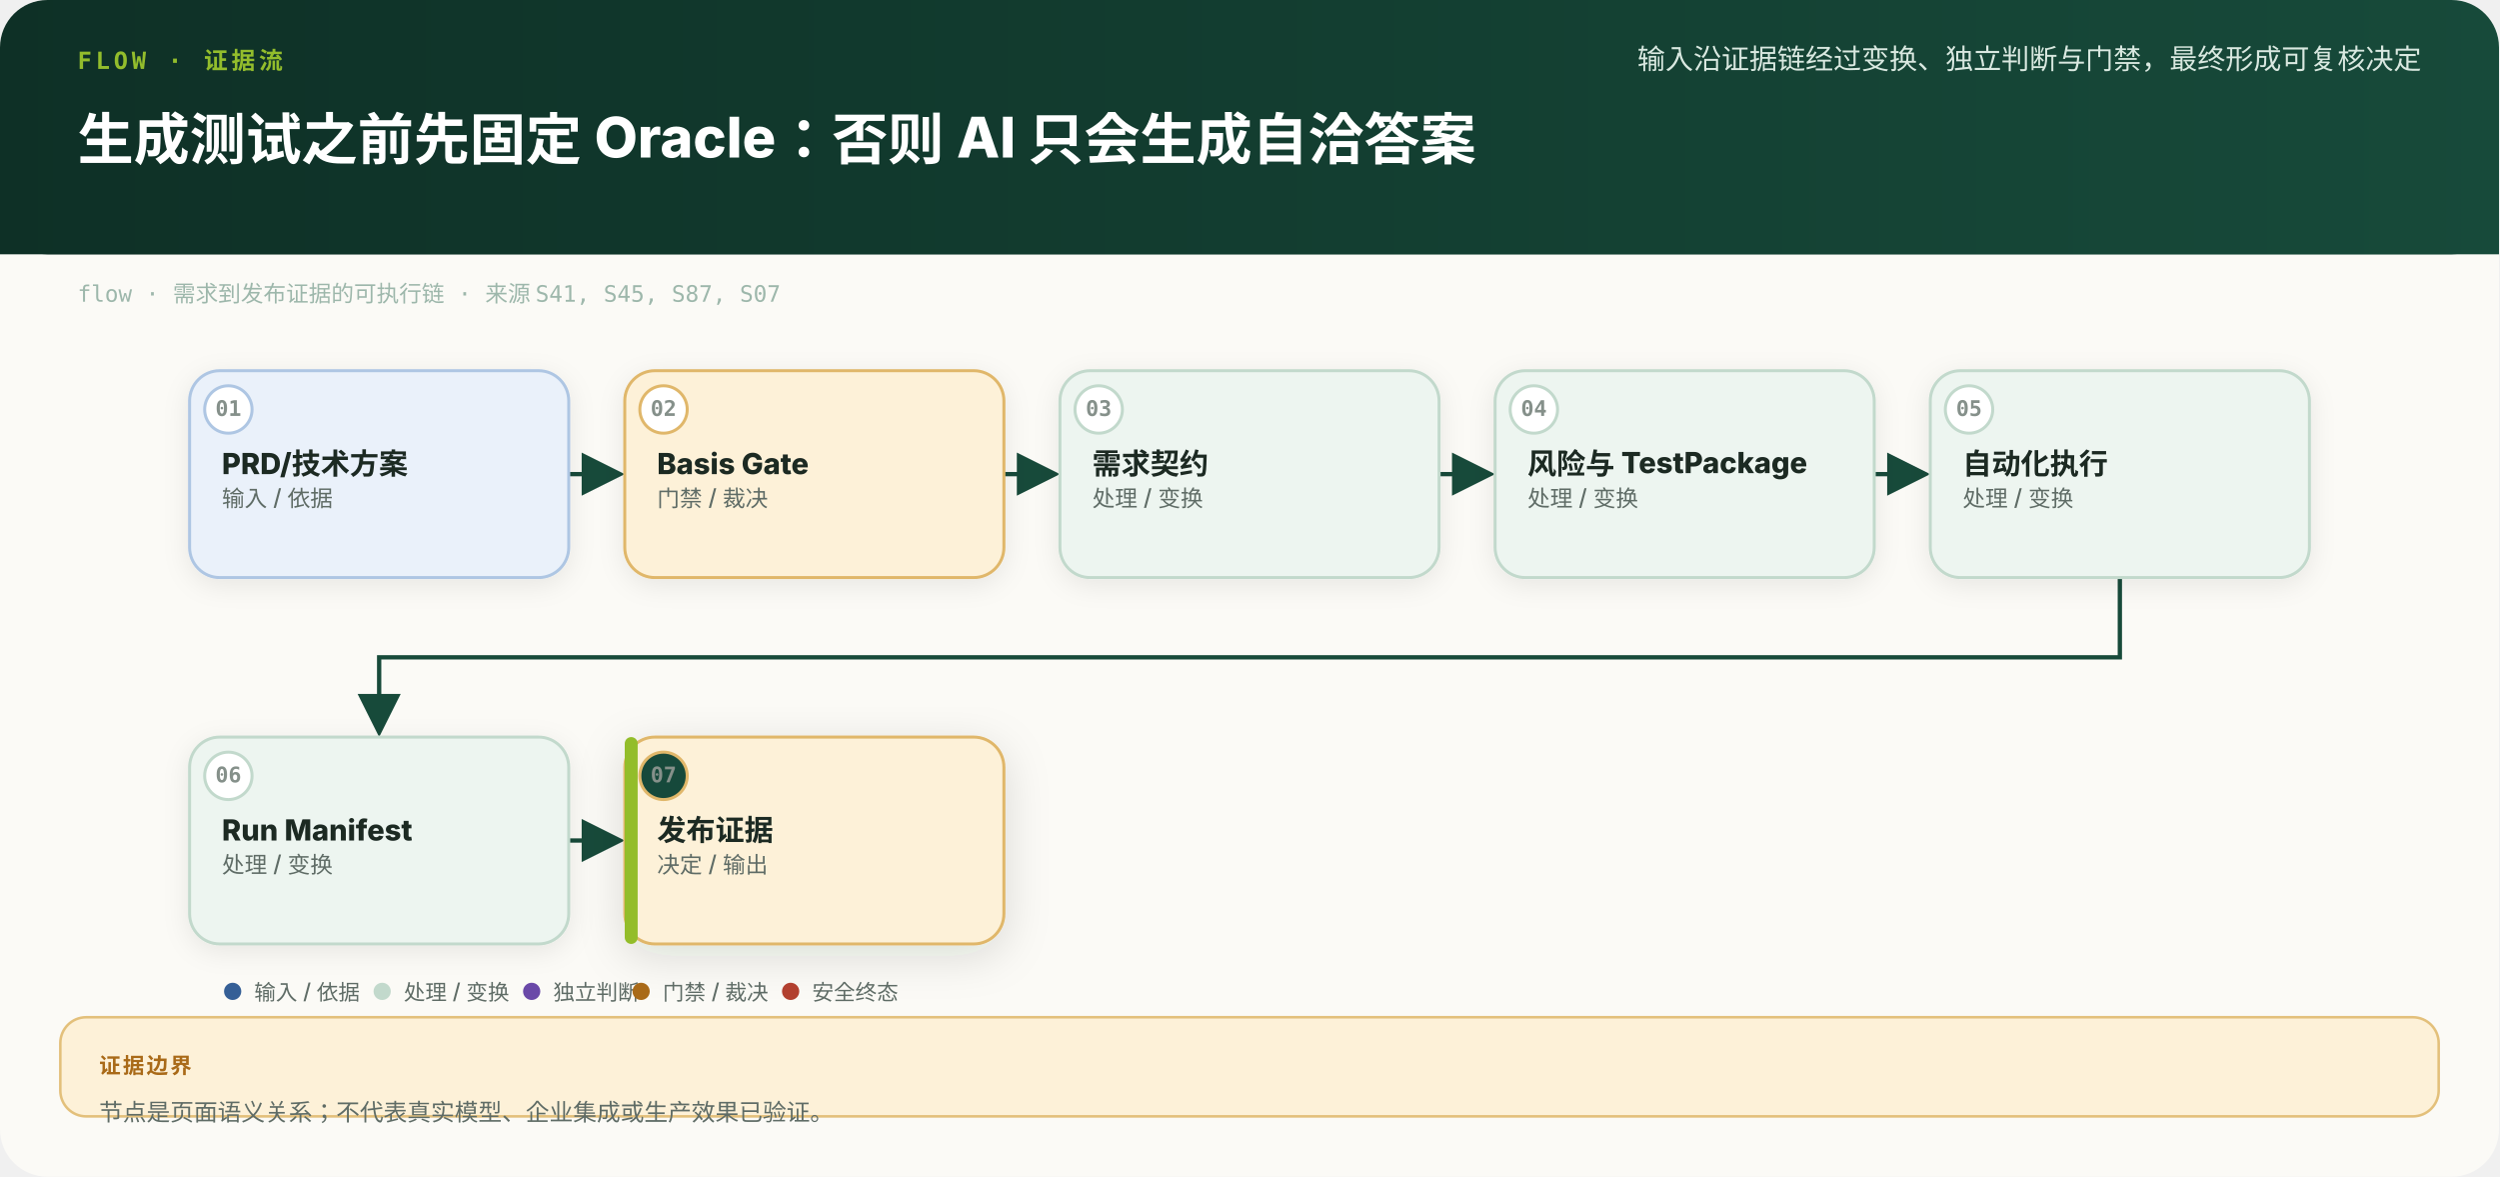
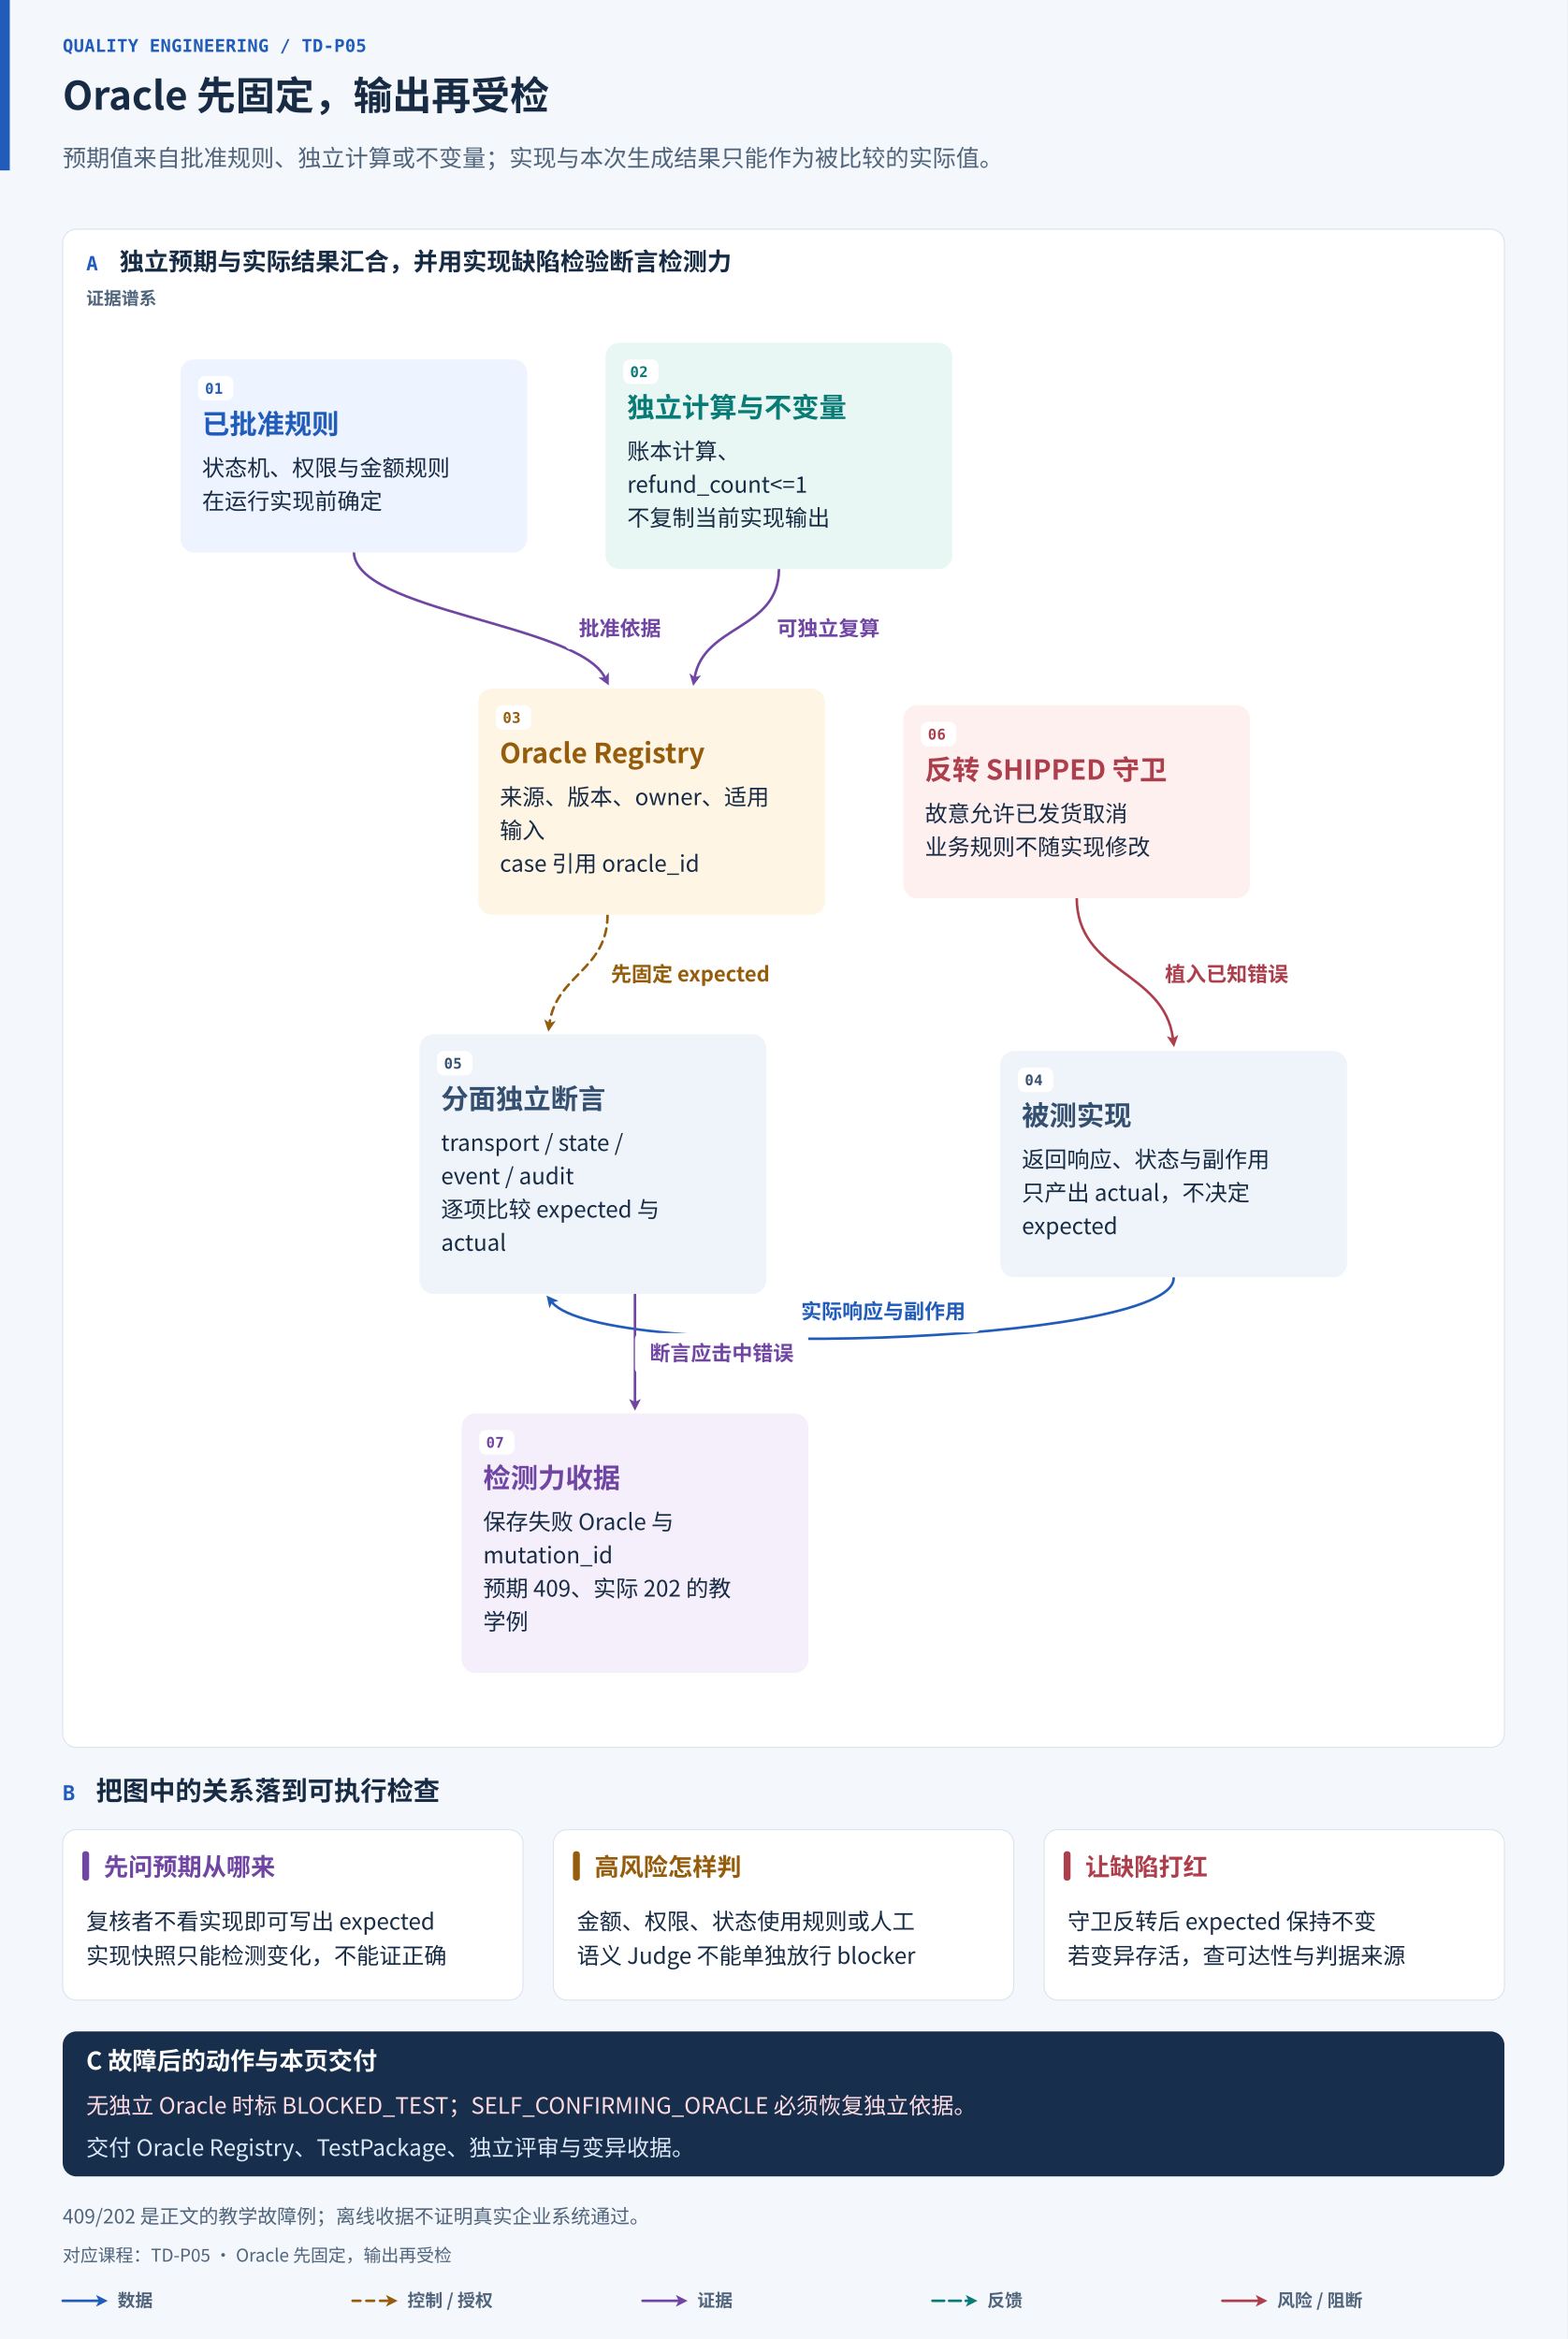
- <svg xmlns="http://www.w3.org/2000/svg" role="img" aria-labelledby="title desc" viewBox="0 0 1160 546" width="1160" height="546">
-   <linearGradient id="ds-header-grad" x1="0" y1="0" x2="1" y2="0">
-     <stop offset="0" stop-color="#0e3026" />
-     <stop offset="1" stop-color="#174a3a" />
-   </linearGradient>
+ <svg xmlns="http://www.w3.org/2000/svg" width="1600" height="2388" viewBox="0 0 1600 2388" role="img" aria-labelledby="title desc" data-redraw-version="2">
+   <style>text{font-family:'PingFang SC','Microsoft YaHei','Noto Sans CJK SC',system-ui,sans-serif}.mono{font-family:'SFMono-Regular',Consolas,monospace;letter-spacing:.25px}</style>
  <defs>
-     <filter id="ds-soft" x="-20%" y="-20%" width="140%" height="150%">
-       <feDropShadow dx="0" dy="3" stdDeviation="6" flood-color="#0e3026" flood-opacity="0.08" />
-     </filter>
-     <filter id="ds-strong" x="-20%" y="-20%" width="140%" height="150%">
-       <feDropShadow dx="0" dy="5" stdDeviation="10" flood-color="#0e3026" flood-opacity="0.13" />
-     </filter>
-     <marker id="ds-arw-forest" markerWidth="10" markerHeight="10" refX="8" refY="5" orient="auto">
-       <path d="M0 0 L10 5 L0 10 z" fill="#174a3a" />
+     <marker id="arr-data" markerUnits="userSpaceOnUse" markerWidth="12" markerHeight="12" refX="3" refY="6" orient="auto">
+       <path d="M0 0L12 6L0 12L3 6Z" fill="#215cbb" />
    </marker>
-     <marker id="ds-arw-amber" markerWidth="10" markerHeight="10" refX="8" refY="5" orient="auto">
-       <path d="M0 0 L10 5 L0 10 z" fill="#a96a18" />
+     <marker id="arr-control" markerUnits="userSpaceOnUse" markerWidth="12" markerHeight="12" refX="3" refY="6" orient="auto">
+       <path d="M0 0L12 6L0 12L3 6Z" fill="#945c0b" />
    </marker>
-     <marker id="ds-arw-red" markerWidth="10" markerHeight="10" refX="8" refY="5" orient="auto">
-       <path d="M0 0 L10 5 L0 10 z" fill="#b2402f" />
+     <marker id="arr-evidence" markerUnits="userSpaceOnUse" markerWidth="12" markerHeight="12" refX="3" refY="6" orient="auto">
+       <path d="M0 0L12 6L0 12L3 6Z" fill="#7045a4" />
    </marker>
-     <marker id="ds-arw-soft" markerWidth="10" markerHeight="10" refX="8" refY="5" orient="auto">
-       <path d="M0 0 L10 5 L0 10 z" fill="#85908a" />
+     <marker id="arr-feedback" markerUnits="userSpaceOnUse" markerWidth="12" markerHeight="12" refX="3" refY="6" orient="auto">
+       <path d="M0 0L12 6L0 12L3 6Z" fill="#087b76" />
+     </marker>
+     <marker id="arr-risk" markerUnits="userSpaceOnUse" markerWidth="12" markerHeight="12" refX="3" refY="6" orient="auto">
+       <path d="M0 0L12 6L0 12L3 6Z" fill="#ad3e4c" />
    </marker>
  </defs>
-   <style>
-     .ds-bg{fill:#fbfaf6}
-     .ds-header{fill:url(#ds-header-grad)}
-     .ds-eyebrow{font:700 11px ui-monospace,SFMono-Regular,Menlo,Consolas,monospace;letter-spacing:.16em;fill:#93bd2c}
-     .ds-title{font:800 26px -apple-system,BlinkMacSystemFont,"Segoe UI","PingFang SC","Hiragino Sans GB","Microsoft YaHei",sans-serif;fill:#ffffff}
-     .ds-subtitle{font:500 13px -apple-system,BlinkMacSystemFont,"Segoe UI","PingFang SC","Hiragino Sans GB","Microsoft YaHei",sans-serif;fill:#d9e8e0}
-     .ds-source{font:500 10.5px ui-monospace,SFMono-Regular,Menlo,Consolas,monospace;fill:#9db7ab}
-     .ds-section{font:800 11px ui-monospace,SFMono-Regular,Menlo,Consolas,monospace;letter-spacing:.12em;fill:#174a3a}
-     .ds-foot{font:500 11px -apple-system,BlinkMacSystemFont,"Segoe UI","PingFang SC","Hiragino Sans GB","Microsoft YaHei",sans-serif;fill:#5f6c66}
-     .ds-footbadge{font:800 10px ui-monospace,SFMono-Regular,Menlo,Consolas,monospace;letter-spacing:.1em;fill:#a96a18}
-     .ds-node rect{stroke-width:1.4}
-     .ds-node-title{font:800 13.5px -apple-system,BlinkMacSystemFont,"Segoe UI","PingFang SC","Hiragino Sans GB","Microsoft YaHei",sans-serif;fill:#1c2924}
-     .ds-node-detail{font:500 10.5px -apple-system,BlinkMacSystemFont,"Segoe UI","PingFang SC","Hiragino Sans GB","Microsoft YaHei",sans-serif;fill:#5f6c66}
-     .ds-node-index{font:800 10px ui-monospace,SFMono-Regular,Menlo,Consolas,monospace;fill:#85908a}
-     .ds-edge{fill:none;stroke:#174a3a;stroke-width:2}
-     .ds-edge-label{font:600 9.5px -apple-system,BlinkMacSystemFont,"Segoe UI","PingFang SC","Hiragino Sans GB","Microsoft YaHei",sans-serif;fill:#5f6c66;paint-order:stroke;stroke:#fbfaf6;stroke-width:4px}
-     .ds-legend{font:500 10px -apple-system,BlinkMacSystemFont,"Segoe UI","PingFang SC","Hiragino Sans GB","Microsoft YaHei",sans-serif;fill:#5f6c66}
- </style>
-   <rect class="ds-bg" width="1160" height="546" rx="22" />
-   <rect class="ds-header" x="0" y="0" width="1160" height="118" rx="22" />
-   <rect class="ds-header" x="0" y="96" width="1160" height="22" />
-   <text class="ds-eyebrow" x="36" y="32">FLOW · 证据流</text>
-   <text class="ds-subtitle" x="1124" y="32" text-anchor="end">输入沿证据链经过变换、独立判断与门禁，最终形成可复核决定</text>
-   <text class="ds-title" x="36" y="74">生成测试之前先固定 Oracle：否则 AI 只会生成自洽答案</text>
-   <text class="ds-source" x="36" y="140">flow · 需求到发布证据的可执行链 · 来源 S41, S45, S87, S07</text>
-   <path d="M 264 220 L 286 220" fill="none" stroke="#174a3a" stroke-width="2" marker-end="url(#ds-arw-forest)" />
-   <path d="M 466 220 L 488 220" fill="none" stroke="#174a3a" stroke-width="2" marker-end="url(#ds-arw-forest)" />
-   <path d="M 668 220 L 690 220" fill="none" stroke="#174a3a" stroke-width="2" marker-end="url(#ds-arw-forest)" />
-   <path d="M 870 220 L 892 220" fill="none" stroke="#174a3a" stroke-width="2" marker-end="url(#ds-arw-forest)" />
-   <path d="M 984 268 V 305 H 176 V 338" fill="none" stroke="#174a3a" stroke-width="2" marker-end="url(#ds-arw-forest)" />
-   <path d="M 264 390 L 286 390" fill="none" stroke="#174a3a" stroke-width="2" marker-end="url(#ds-arw-forest)" />
-   <g class="ds-node" filter="url(#ds-soft)">
-     <rect x="88" y="172" width="176" height="96" rx="14" fill="#eaf1fa" stroke="#aec6e3" />
-     <circle cx="106" cy="190" r="11" fill="#ffffff" stroke="#aec6e3" stroke-width="1.4" />
-     <text class="ds-node-index" x="106" y="193" text-anchor="middle">01</text>
-     <text class="ds-node-title" x="103" y="220">PRD/技术方案</text>
-     <text class="ds-node-detail" x="103" y="235">输入 / 依据</text>
+   <rect width="1600" height="2388" fill="#f4f7fb" />
+   <rect width="10" height="174" fill="#215cbb" />
+   <text x="64" y="53" font-size="18" fill="#215cbb" font-weight="750" class="mono">QUALITY ENGINEERING  /  TD-P05</text>
+   <text x="64" y="112" font-size="40" fill="#172b45" font-weight="750">Oracle 先固定，输出再受检</text>
+   <text x="64" y="170" font-size="24" fill="#50647c" font-weight="450">预期值来自批准规则、独立计算或不变量；实现与本次生成结果只能作为被比较的实际值。</text>
+   <g id="system-graph" data-region="64,234,1472,1550">
+     <rect x="64" y="234" width="1472" height="1550" rx="14" fill="#fff" stroke="#d9e2ed" />
+     <text x="88" y="276" font-size="20" fill="#215cbb" font-weight="800" class="mono">A</text>
+     <text x="122" y="276" font-size="25" fill="#172b45" font-weight="700">独立预期与实际结果汇合，并用实现缺陷检验断言检测力</text>
+     <text x="88" y="311" font-size="18" fill="#50647c" font-weight="550">证据谱系</text>
+     <g transform="translate(184.3 350) scale(1)" data-graph-scale="1" data-routing="dot">
+       <path class="edge edge-evidence" d="M177 213 C177 274.46 405.59 286.26 433.27 341.71" fill="none" stroke="#7045a4" stroke-width="2.6" stroke-linecap="round" stroke-linejoin="round" marker-end="url(#arr-evidence)" data-edge-id="e0" data-from="rule" data-to="registry" />
+       <path class="edge edge-evidence" d="M611 231 C611 293.43 534.54 287.5 524.98 341.39" fill="none" stroke="#7045a4" stroke-width="2.6" stroke-linecap="round" stroke-linejoin="round" marker-end="url(#arr-evidence)" data-edge-id="e1" data-from="independent" data-to="registry" />
+       <path class="edge edge-control" d="M436 584 C436 640.29 383.92 645.14 376.8 694.4" fill="none" stroke="#945c0b" stroke-width="2.6" stroke-linecap="round" stroke-linejoin="round" stroke-dasharray="8 6" marker-end="url(#arr-control)" data-edge-id="e2" data-from="registry" data-to="assert" />
+       <path class="edge edge-data" d="M1014 955 C1014 1022.86 429.65 1040.43 379.43 979.66" fill="none" stroke="#215cbb" stroke-width="2.6" stroke-linecap="round" stroke-linejoin="round" marker-end="url(#arr-data)" data-edge-id="e3" data-from="system" data-to="assert" />
+       <path class="edge edge-risk" d="M915 566 C915 643.95 1004.2 640.49 1013.26 710.17" fill="none" stroke="#ad3e4c" stroke-width="2.6" stroke-linecap="round" stroke-linejoin="round" marker-end="url(#arr-risk)" data-edge-id="e4" data-from="mutation" data-to="system" />
+       <path class="edge edge-evidence" d="M464 971 C464 1021.09 464 1036.48 464 1081.28" fill="none" stroke="#7045a4" stroke-width="2.6" stroke-linecap="round" stroke-linejoin="round" marker-end="url(#arr-evidence)" data-edge-id="e5" data-from="assert" data-to="receipt" />
+       <g id="node-rule" class="node node-input" data-region="0,17,354,197">
+         <rect x="0" y="17" width="354" height="197" rx="14" fill="#edf3ff" stroke="none" />
+         <rect x="18" y="34" width="36" height="25" rx="7" fill="#fff" stroke="none" />
+         <text x="25" y="52" font-size="15" fill="#215cbb" font-weight="750" class="mono">01</text>
+         <text x="22" y="93" font-size="28" fill="#215cbb" font-weight="700">已批准规则</text>
+         <text x="22" y="136" font-size="23" fill="#172b45" font-weight="450">状态机、权限与金额规则</text>
+         <text x="22" y="170" font-size="23" fill="#172b45" font-weight="450">在运行实现前确定</text>
+       </g>
+       <g id="node-independent" class="node node-data" data-region="434,0,354,231">
+         <rect x="434" y="0" width="354" height="231" rx="14" fill="#e9f7f4" stroke="none" />
+         <rect x="452" y="17" width="36" height="25" rx="7" fill="#fff" stroke="none" />
+         <text x="459" y="35" font-size="15" fill="#087b76" font-weight="750" class="mono">02</text>
+         <text x="456" y="76" font-size="28" fill="#087b76" font-weight="700">独立计算与不变量</text>
+         <text x="456" y="119" font-size="23" fill="#172b45" font-weight="450">账本计算、</text>
+         <text x="456" y="153" font-size="23" fill="#172b45" font-weight="450">refund_count&lt;=1</text>
+         <text x="456" y="187" font-size="23" fill="#172b45" font-weight="450">不复制当前实现输出</text>
+       </g>
+       <g id="node-registry" class="node node-control" data-region="304,353,354,231">
+         <rect x="304" y="353" width="354" height="231" rx="14" fill="#fff5e5" stroke="none" />
+         <rect x="322" y="370" width="36" height="25" rx="7" fill="#fff" stroke="none" />
+         <text x="329" y="388" font-size="15" fill="#945c0b" font-weight="750" class="mono">03</text>
+         <text x="326" y="429" font-size="28" fill="#945c0b" font-weight="700">Oracle Registry</text>
+         <text x="326" y="472" font-size="23" fill="#172b45" font-weight="450">来源、版本、owner、适用</text>
+         <text x="326" y="506" font-size="23" fill="#172b45" font-weight="450">输入</text>
+         <text x="326" y="540" font-size="23" fill="#172b45" font-weight="450">case 引用 oracle_id</text>
+       </g>
+       <g id="node-system" class="node node-process" data-region="837,723,354,231">
+         <rect x="837" y="723" width="354" height="231" rx="14" fill="#eff4fa" stroke="none" />
+         <rect x="855" y="740" width="36" height="25" rx="7" fill="#fff" stroke="none" />
+         <text x="862" y="758" font-size="15" fill="#344f70" font-weight="750" class="mono">04</text>
+         <text x="859" y="799" font-size="28" fill="#344f70" font-weight="700">被测实现</text>
+         <text x="859" y="842" font-size="23" fill="#172b45" font-weight="450">返回响应、状态与副作用</text>
+         <text x="859" y="876" font-size="23" fill="#172b45" font-weight="450">只产出 actual，不决定</text>
+         <text x="859" y="910" font-size="23" fill="#172b45" font-weight="450">expected</text>
+       </g>
+       <g id="node-assert" class="node node-process" data-region="244,706,354,265">
+         <rect x="244" y="706" width="354" height="265" rx="14" fill="#eff4fa" stroke="none" />
+         <rect x="262" y="723" width="36" height="25" rx="7" fill="#fff" stroke="none" />
+         <text x="269" y="741" font-size="15" fill="#344f70" font-weight="750" class="mono">05</text>
+         <text x="266" y="782" font-size="28" fill="#344f70" font-weight="700">分面独立断言</text>
+         <text x="266" y="825" font-size="23" fill="#172b45" font-weight="450">transport / state /</text>
+         <text x="266" y="859" font-size="23" fill="#172b45" font-weight="450">event / audit</text>
+         <text x="266" y="893" font-size="23" fill="#172b45" font-weight="450">逐项比较 expected 与</text>
+         <text x="266" y="927" font-size="23" fill="#172b45" font-weight="450">actual</text>
+       </g>
+       <g id="node-mutation" class="node node-risk" data-region="738,370,354,197">
+         <rect x="738" y="370" width="354" height="197" rx="14" fill="#fff0f0" stroke="none" />
+         <rect x="756" y="387" width="36" height="25" rx="7" fill="#fff" stroke="none" />
+         <text x="763" y="405" font-size="15" fill="#ad3e4c" font-weight="750" class="mono">06</text>
+         <text x="760" y="446" font-size="28" fill="#ad3e4c" font-weight="700">反转 SHIPPED 守卫</text>
+         <text x="760" y="489" font-size="23" fill="#172b45" font-weight="450">故意允许已发货取消</text>
+         <text x="760" y="523" font-size="23" fill="#172b45" font-weight="450">业务规则不随实现修改</text>
+       </g>
+       <g id="node-receipt" class="node node-evidence" data-region="287,1093,354,265">
+         <rect x="287" y="1093" width="354" height="265" rx="14" fill="#f4effb" stroke="none" />
+         <rect x="305" y="1110" width="36" height="25" rx="7" fill="#fff" stroke="none" />
+         <text x="312" y="1128" font-size="15" fill="#7045a4" font-weight="750" class="mono">07</text>
+         <text x="309" y="1169" font-size="28" fill="#7045a4" font-weight="700">检测力收据</text>
+         <text x="309" y="1212" font-size="23" fill="#172b45" font-weight="450">保存失败 Oracle 与</text>
+         <text x="309" y="1246" font-size="23" fill="#172b45" font-weight="450">mutation_id</text>
+         <text x="309" y="1280" font-size="23" fill="#172b45" font-weight="450">预期 409、实际 202 的教</text>
+         <text x="309" y="1314" font-size="23" fill="#172b45" font-weight="450">学例</text>
+       </g>
+       <rect x="392.58" y="271" width="112" height="42" rx="6" fill="#fff" stroke="none" />
+       <text x="448.58" y="299" font-size="21" fill="#7045a4" font-weight="600" text-anchor="middle" class="edge-label" data-edge-id="e0">批准依据</text>
+       <rect x="594.36" y="271" width="134" height="42" rx="6" fill="#fff" stroke="none" />
+       <text x="661.36" y="299" font-size="21" fill="#7045a4" font-weight="600" text-anchor="middle" class="edge-label" data-edge-id="e1">可独立复算</text>
+       <rect x="423.04" y="624" width="195" height="42" rx="6" fill="#fff" stroke="none" />
+       <text x="520.54" y="652" font-size="21" fill="#945c0b" font-weight="600" text-anchor="middle" class="edge-label" data-edge-id="e2">先固定 expected</text>
+       <rect x="618" y="968.3" width="199" height="42" rx="6" fill="#fff" stroke="none" />
+       <text x="717.5" y="996.3" font-size="21" fill="#215cbb" font-weight="600" text-anchor="middle" class="edge-label" data-edge-id="e3">实际响应与副作用</text>
+       <rect x="990.1" y="624" width="156" height="42" rx="6" fill="#fff" stroke="none" />
+       <text x="1068.1" y="652" font-size="21" fill="#ad3e4c" font-weight="600" text-anchor="middle" class="edge-label" data-edge-id="e4">植入已知错误</text>
+       <rect x="464" y="1011" width="177" height="42" rx="6" fill="#fff" stroke="none" />
+       <text x="552.5" y="1039" font-size="21" fill="#7045a4" font-weight="600" text-anchor="middle" class="edge-label" data-edge-id="e5">断言应击中错误</text>
+     </g>
  </g>
-   <g class="ds-node" filter="url(#ds-soft)">
-     <rect x="290" y="172" width="176" height="96" rx="14" fill="#fdf1d8" stroke="#e0b76a" />
-     <circle cx="308" cy="190" r="11" fill="#ffffff" stroke="#e0b76a" stroke-width="1.4" />
-     <text class="ds-node-index" x="308" y="193" text-anchor="middle">02</text>
-     <text class="ds-node-title" x="305" y="220">Basis Gate</text>
-     <text class="ds-node-detail" x="305" y="235">门禁 / 裁决</text>
+   <text x="64" y="1838" font-size="21" fill="#215cbb" font-weight="800" class="mono">B</text>
+   <text x="98" y="1838" font-size="27" fill="#172b45" font-weight="700">把图中的关系落到可执行检查</text>
+   <g id="detail-0" data-region="64,1868,470,174">
+     <rect x="64" y="1868" width="470" height="174" rx="14" fill="#fff" stroke="#d9e2ed" />
+     <rect x="84" y="1890" width="7" height="30" rx="3" fill="#7045a4" stroke="none" />
+     <text x="106" y="1915" font-size="25" fill="#7045a4" font-weight="700">先问预期从哪来</text>
+     <text x="88" y="1970" font-size="23" fill="#172b45" font-weight="450">复核者不看实现即可写出 expected</text>
+     <text x="88" y="2005" font-size="23" fill="#172b45" font-weight="450">实现快照只能检测变化，不能证正确</text>
  </g>
-   <g class="ds-node" filter="url(#ds-soft)">
-     <rect x="492" y="172" width="176" height="96" rx="14" fill="#edf5f0" stroke="#c2d9cc" />
-     <circle cx="510" cy="190" r="11" fill="#ffffff" stroke="#c2d9cc" stroke-width="1.4" />
-     <text class="ds-node-index" x="510" y="193" text-anchor="middle">03</text>
-     <text class="ds-node-title" x="507" y="220">需求契约</text>
-     <text class="ds-node-detail" x="507" y="235">处理 / 变换</text>
+   <g id="detail-1" data-region="565,1868,470,174">
+     <rect x="565" y="1868" width="470" height="174" rx="14" fill="#fff" stroke="#d9e2ed" />
+     <rect x="585" y="1890" width="7" height="30" rx="3" fill="#945c0b" stroke="none" />
+     <text x="607" y="1915" font-size="25" fill="#945c0b" font-weight="700">高风险怎样判</text>
+     <text x="589" y="1970" font-size="23" fill="#172b45" font-weight="450">金额、权限、状态使用规则或人工</text>
+     <text x="589" y="2005" font-size="23" fill="#172b45" font-weight="450">语义 Judge 不能单独放行 blocker</text>
  </g>
-   <g class="ds-node" filter="url(#ds-soft)">
-     <rect x="694" y="172" width="176" height="96" rx="14" fill="#edf5f0" stroke="#c2d9cc" />
-     <circle cx="712" cy="190" r="11" fill="#ffffff" stroke="#c2d9cc" stroke-width="1.4" />
-     <text class="ds-node-index" x="712" y="193" text-anchor="middle">04</text>
-     <text class="ds-node-title" x="709" y="220">风险与 TestPackage</text>
-     <text class="ds-node-detail" x="709" y="235">处理 / 变换</text>
+   <g id="detail-2" data-region="1066,1868,470,174">
+     <rect x="1066" y="1868" width="470" height="174" rx="14" fill="#fff" stroke="#d9e2ed" />
+     <rect x="1086" y="1890" width="7" height="30" rx="3" fill="#ad3e4c" stroke="none" />
+     <text x="1108" y="1915" font-size="25" fill="#ad3e4c" font-weight="700">让缺陷打红</text>
+     <text x="1090" y="1970" font-size="23" fill="#172b45" font-weight="450">守卫反转后 expected 保持不变</text>
+     <text x="1090" y="2005" font-size="23" fill="#172b45" font-weight="450">若变异存活，查可达性与判据来源</text>
  </g>
-   <g class="ds-node" filter="url(#ds-soft)">
-     <rect x="896" y="172" width="176" height="96" rx="14" fill="#edf5f0" stroke="#c2d9cc" />
-     <circle cx="914" cy="190" r="11" fill="#ffffff" stroke="#c2d9cc" stroke-width="1.4" />
-     <text class="ds-node-index" x="914" y="193" text-anchor="middle">05</text>
-     <text class="ds-node-title" x="911" y="220">自动化执行</text>
-     <text class="ds-node-detail" x="911" y="235">处理 / 变换</text>
+   <g id="failure-and-output" data-region="64,2074,1472,148">
+     <rect x="64" y="2074" width="1472" height="148" rx="14" fill="#172e4c" stroke="none" />
+     <text x="88" y="2113" font-size="25" fill="#fff" font-weight="700">C  故障后的动作与本页交付</text>
+     <text x="88" y="2158" font-size="23" fill="#ffdce2" font-weight="450">无独立 Oracle 时标 BLOCKED_TEST；SELF_CONFIRMING_ORACLE 必须恢复独立依据。</text>
+     <text x="88" y="2201" font-size="23" fill="#dce9fa" font-weight="450">交付 Oracle Registry、TestPackage、独立评审与变异收据。</text>
  </g>
-   <g class="ds-node" filter="url(#ds-soft)">
-     <rect x="88" y="342" width="176" height="96" rx="14" fill="#edf5f0" stroke="#c2d9cc" />
-     <circle cx="106" cy="360" r="11" fill="#ffffff" stroke="#c2d9cc" stroke-width="1.4" />
-     <text class="ds-node-index" x="106" y="363" text-anchor="middle">06</text>
-     <text class="ds-node-title" x="103" y="390">Run Manifest</text>
-     <text class="ds-node-detail" x="103" y="405">处理 / 变换</text>
-   </g>
-   <g class="ds-node" filter="url(#ds-strong)">
-     <rect x="290" y="342" width="176" height="96" rx="14" fill="#fdf1d8" stroke="#e0b76a" stroke-width="2" />
-     <rect x="290" y="342" width="6" height="96" rx="3" fill="#93bd2c" />
-     <circle cx="308" cy="360" r="11" fill="#174a3a" stroke="#e0b76a" stroke-width="1.4" />
-     <text class="ds-node-index" x="308" y="363" text-anchor="middle" fill="#ffffff">07</text>
-     <text class="ds-node-title" x="305" y="390">发布证据</text>
-     <text class="ds-node-detail" x="305" y="405">决定 / 输出</text>
-   </g>
-   <circle cx="108" cy="460" r="4" fill="#355f96" />
-   <text class="ds-legend" x="118" y="464">输入 / 依据</text>
-   <circle cx="177.4" cy="460" r="4" fill="#c2d9cc" />
-   <text class="ds-legend" x="187.4" y="464">处理 / 变换</text>
-   <circle cx="246.8" cy="460" r="4" fill="#6a49a8" />
-   <text class="ds-legend" x="256.8" y="464">独立判断</text>
-   <circle cx="297.6" cy="460" r="4" fill="#a96a18" />
-   <text class="ds-legend" x="307.6" y="464">门禁 / 裁决</text>
-   <circle cx="367" cy="460" r="4" fill="#b2402f" />
-   <text class="ds-legend" x="377" y="464">安全终态</text>
-   <rect x="28" y="472" width="1104" height="46" rx="12" fill="#fdf1d8" stroke="#e3c07b" stroke-width="1.2" />
-   <text class="ds-footbadge" x="46" y="498">证据边界</text>
-   <text class="ds-foot" x="46" y="520">节点是页面语义关系；不代表真实模型、企业集成或生产效果已验证。</text>
+   <text x="64" y="2270" font-size="20" fill="#50647c" font-weight="450">409/202 是正文的教学故障例；离线收据不证明真实企业系统通过。</text>
+   <text x="64" y="2309" font-size="18" fill="#50647c" font-weight="450">对应课程：TD-P05 · Oracle 先固定，输出再受检</text>
+   <path class="edge edge-data" d="M64 2349 L101 2349" fill="none" stroke="#215cbb" stroke-width="2.6" stroke-linecap="round" stroke-linejoin="round" marker-end="url(#arr-data)" />
+   <text x="120" y="2355" font-size="18" fill="#50647c" font-weight="550">数据</text>
+   <path class="edge edge-control" d="M360 2349 L397 2349" fill="none" stroke="#945c0b" stroke-width="2.6" stroke-linecap="round" stroke-linejoin="round" stroke-dasharray="8 6" marker-end="url(#arr-control)" />
+   <text x="416" y="2355" font-size="18" fill="#50647c" font-weight="550">控制 / 授权</text>
+   <path class="edge edge-evidence" d="M656 2349 L693 2349" fill="none" stroke="#7045a4" stroke-width="2.6" stroke-linecap="round" stroke-linejoin="round" marker-end="url(#arr-evidence)" />
+   <text x="712" y="2355" font-size="18" fill="#50647c" font-weight="550">证据</text>
+   <path class="edge edge-feedback" d="M952 2349 L989 2349" fill="none" stroke="#087b76" stroke-width="2.6" stroke-linecap="round" stroke-linejoin="round" stroke-dasharray="12 5" marker-end="url(#arr-feedback)" />
+   <text x="1008" y="2355" font-size="18" fill="#50647c" font-weight="550">反馈</text>
+   <path class="edge edge-risk" d="M1248 2349 L1285 2349" fill="none" stroke="#ad3e4c" stroke-width="2.6" stroke-linecap="round" stroke-linejoin="round" marker-end="url(#arr-risk)" />
+   <text x="1304" y="2355" font-size="18" fill="#50647c" font-weight="550">风险 / 阻断</text>
</svg>
